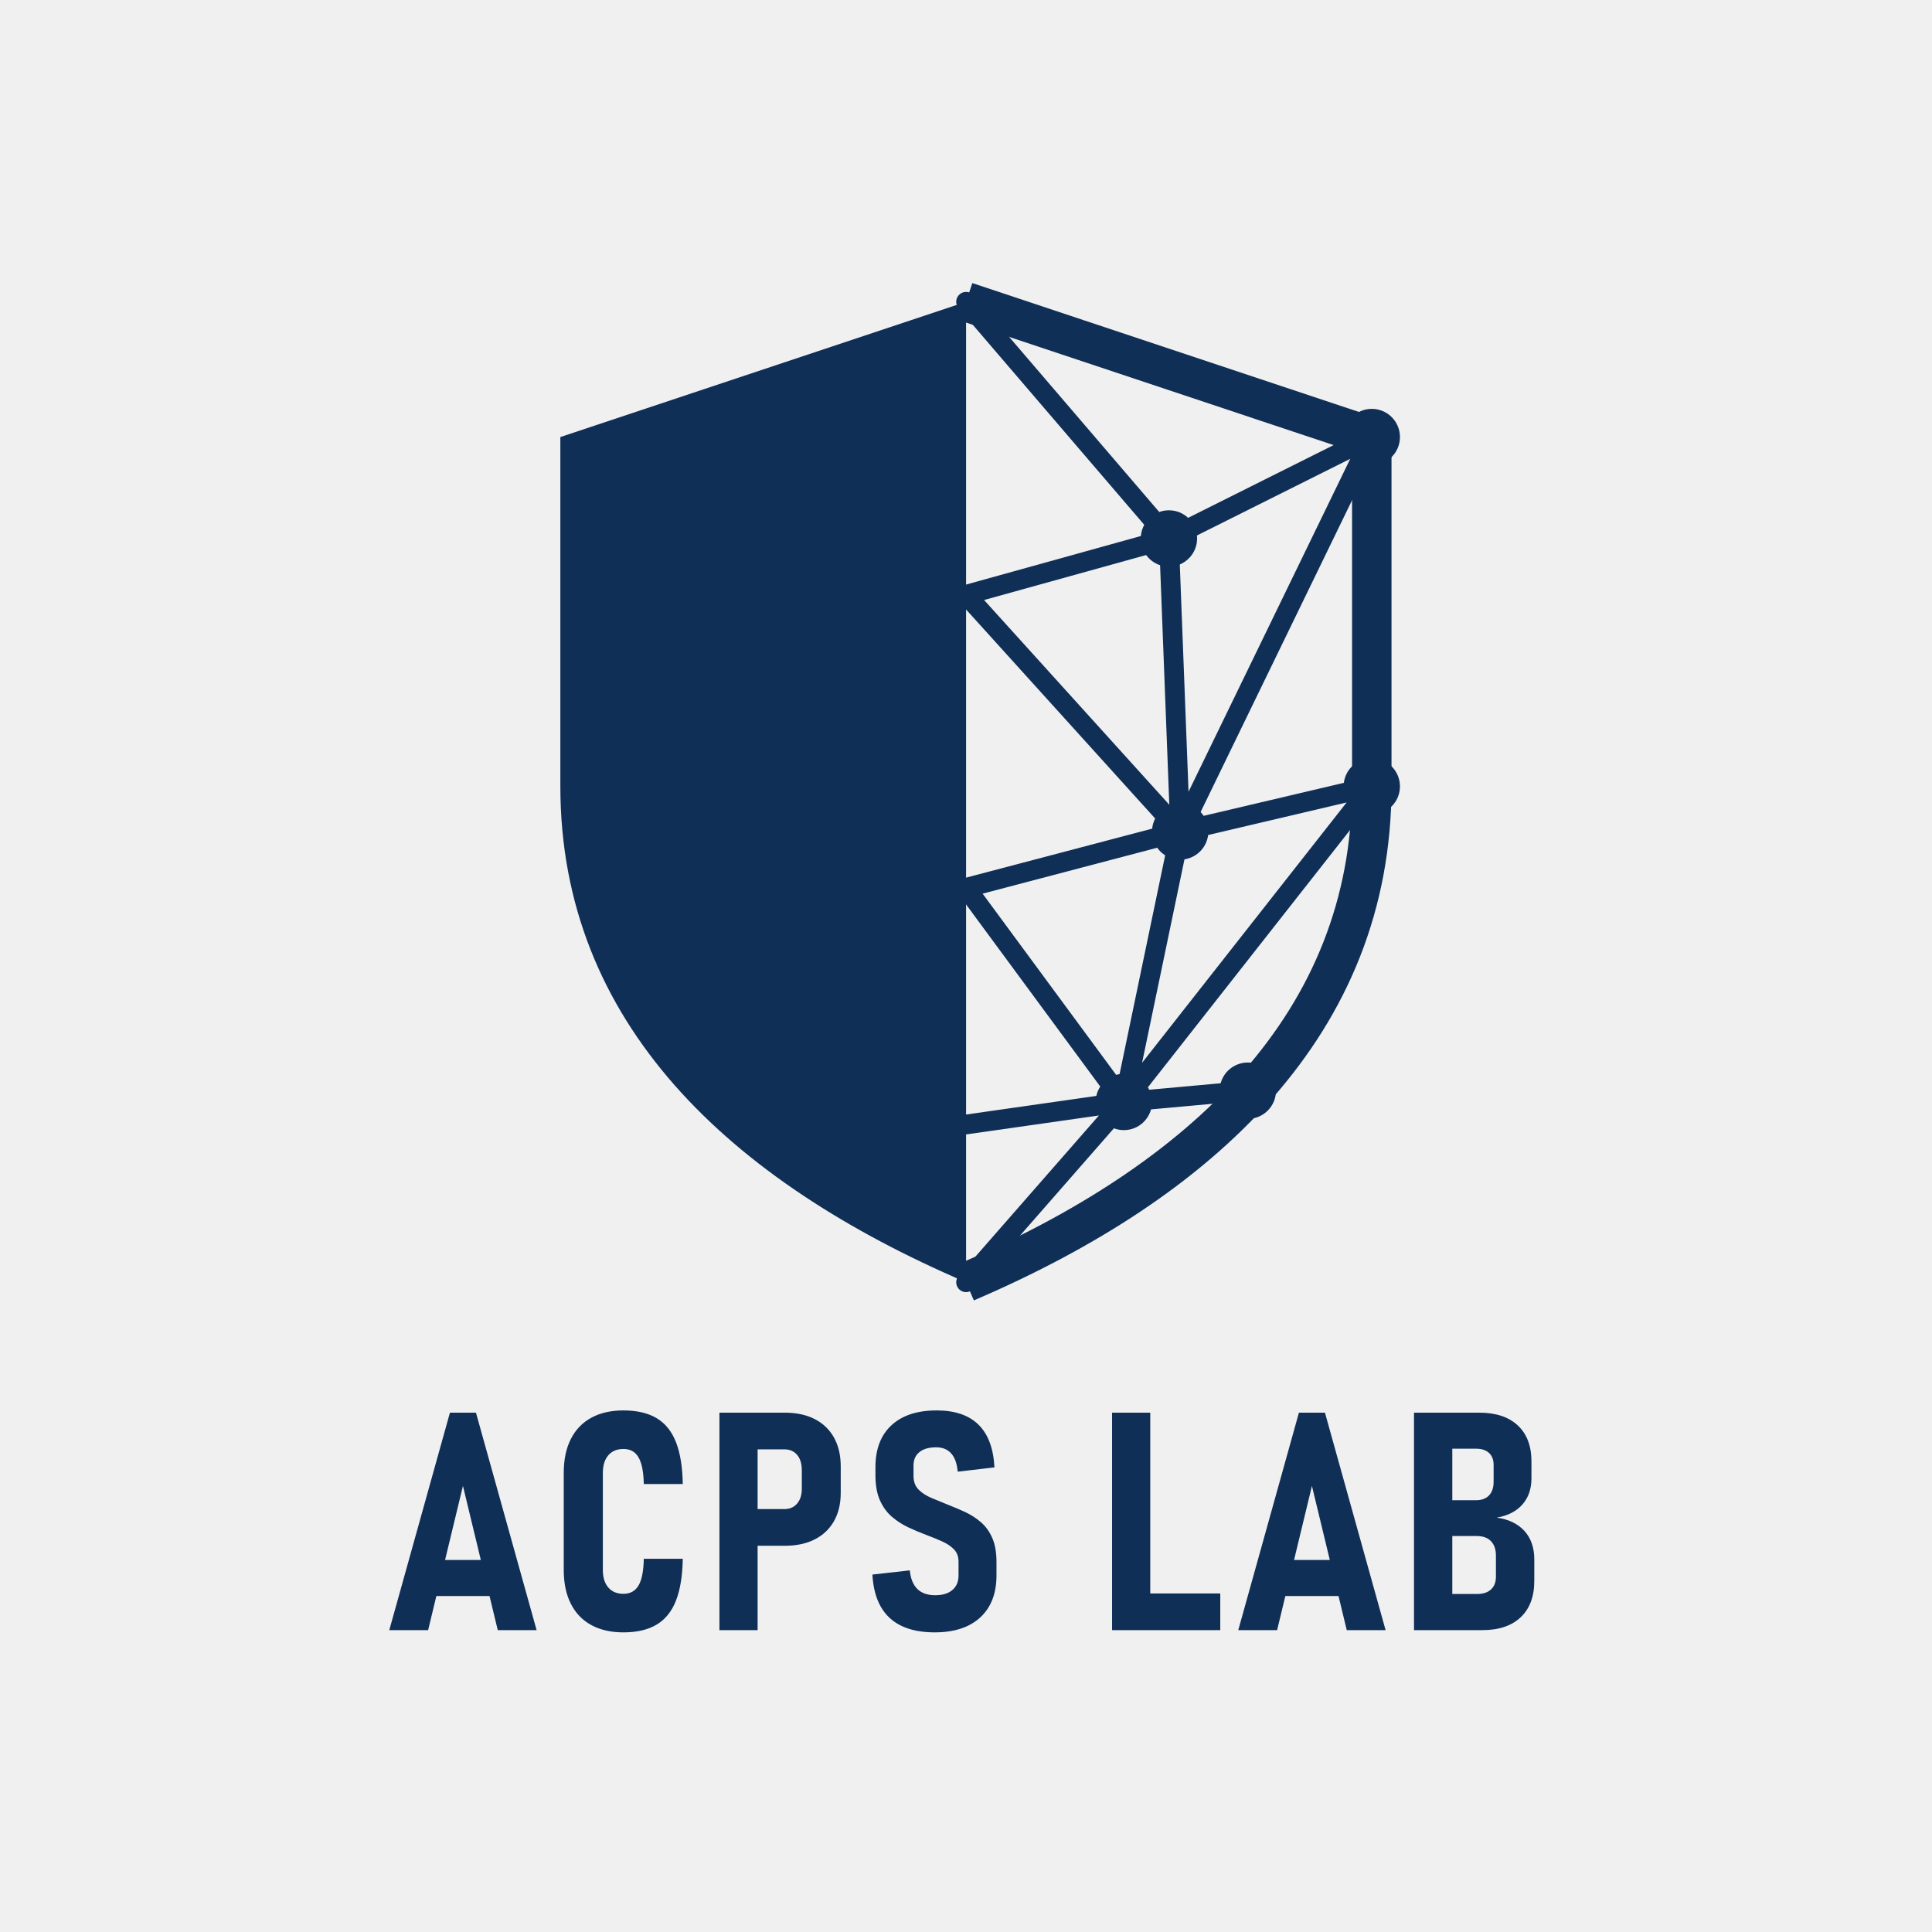
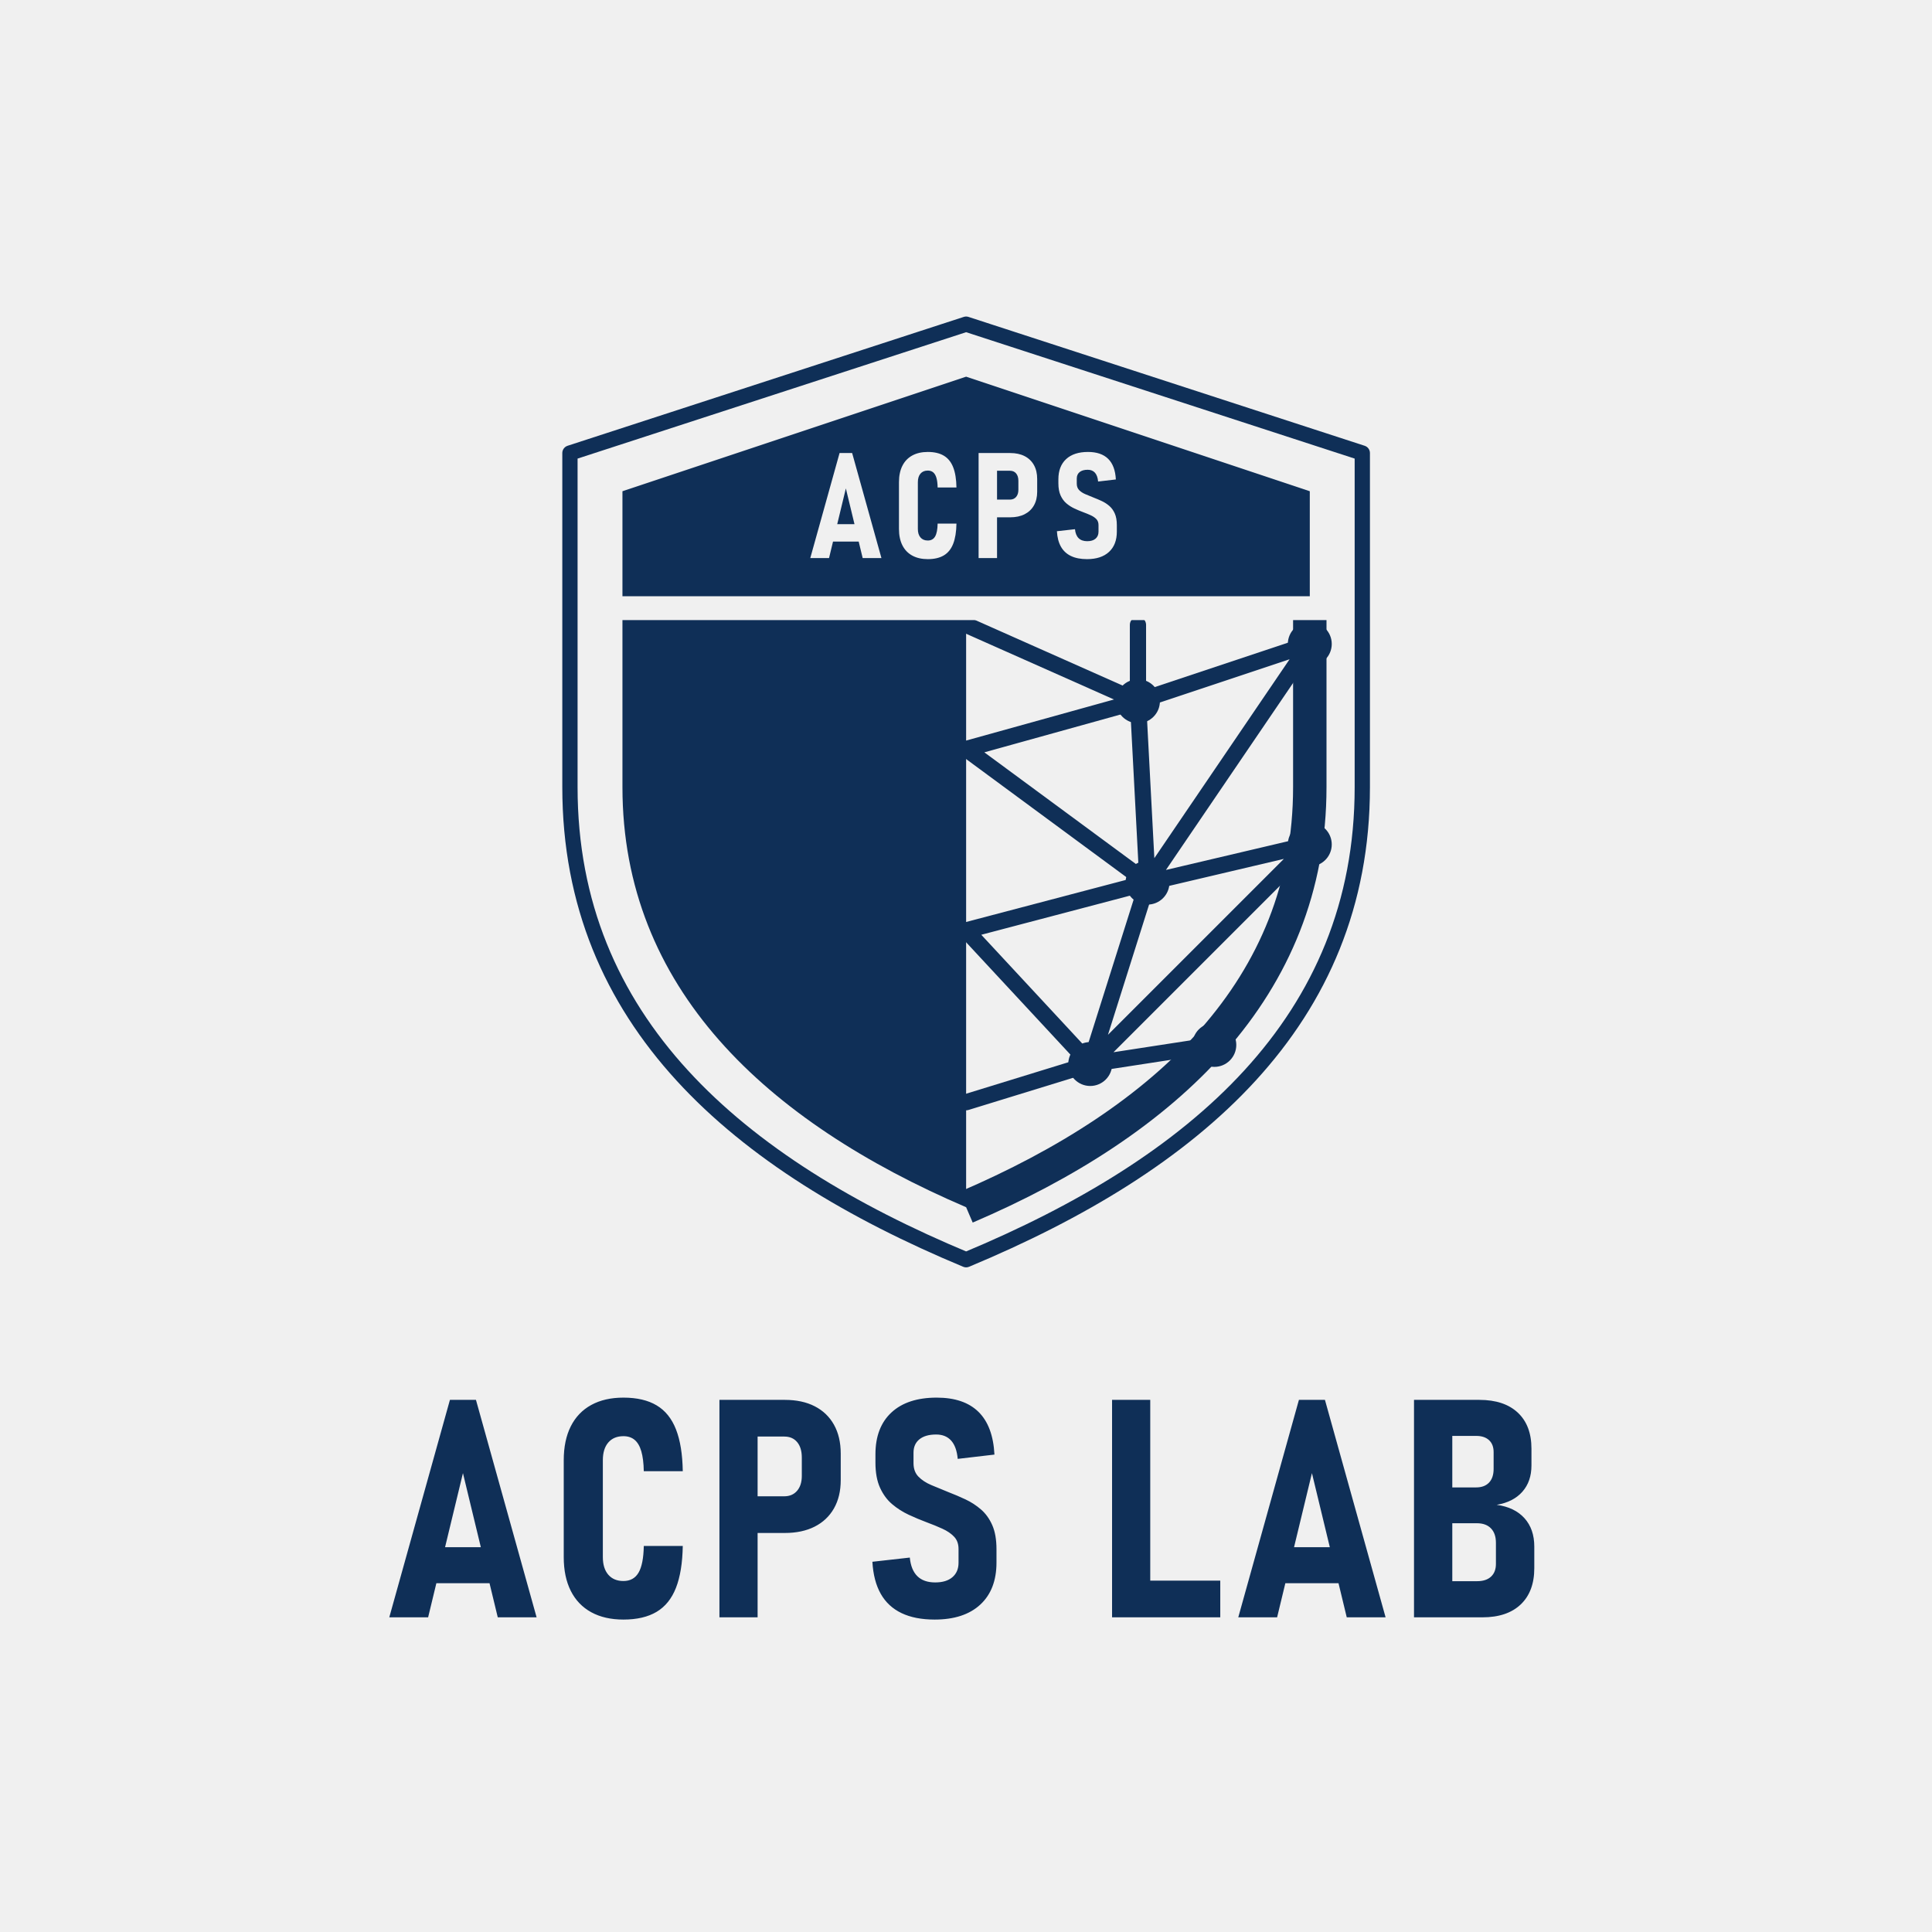
<svg xmlns="http://www.w3.org/2000/svg" viewBox="0 0 800 800" role="img" aria-labelledby="sl-t">
-   <g transform="translate(166.7 92.3) scale(2.3333)">
-     <path d="M100 14 L28 38 V100 C28 142 58 170 100 188 Z" fill="#0f2f57" />
-     <path d="M100 14 L172 38 V100 C172 142 142 170 100 188" fill="none" stroke="#0f2f57" stroke-width="7" stroke-linejoin="round" />
-     <path d="M100 14 L136 56 M136 56 L172 38 M136 56 L100 66 M136 56 L138 108 M100 66 L138 108 M172 38 L138 108 M138 108 L172 100 M138 108 L100 118 M138 108 L128 156 M100 118 L128 156 M172 100 L128 156 M128 156 L100 160 M128 156 L100 188 M128 156 L150 154" fill="none" stroke="#0f2f57" stroke-width="3.5" stroke-linecap="round" />
-     <g fill="#0f2f57">
-       <circle cx="172" cy="38" r="5" />
-       <circle cx="172" cy="100" r="5" />
-       <circle cx="150" cy="154" r="5" />
-       <circle cx="136" cy="56" r="5" />
-       <circle cx="138" cy="108" r="5" />
-       <circle cx="128" cy="156" r="5" />
+   <g transform="translate(202.4 128.3) scale(1.9765)">
+     <defs>
+       <clipPath id="sl-clip">
+         <path d="M100 14 L172 38 V100 C172 142 142 170 100 188 C58 170 28 142 28 100 V38 Z" />
+       </clipPath>
+       <mask id="sl-ko" maskUnits="userSpaceOnUse" x="0" y="0" width="200" height="200">
+         <rect width="200" height="200" fill="#fff" />
+         <path transform="translate(67.06 52) scale(0.3099)" d="M0.941 0.0 20.742 -70.996H29.239L49.04 0.0H36.358L24.991 -47.08L13.623 0.0ZM12.889 -11.131V-22.897H37.27V-11.131Z M80.385 0.732Q74.252 0.732 69.877 -1.665Q65.502 -4.063 63.2 -8.633Q60.897 -13.203 60.897 -19.668V-51.279Q60.897 -57.793 63.2 -62.361Q65.502 -66.929 69.877 -69.329Q74.252 -71.729 80.385 -71.729Q86.991 -71.729 91.23 -69.199Q95.468 -66.67 97.548 -61.355Q99.628 -56.04 99.76 -47.7H87.035Q86.957 -51.704 86.222 -54.214Q85.488 -56.724 84.047 -57.932Q82.607 -59.141 80.385 -59.141Q77.231 -59.141 75.448 -57.082Q73.666 -55.024 73.666 -51.279V-19.668Q73.666 -15.967 75.448 -13.911Q77.231 -11.855 80.385 -11.855Q83.725 -11.855 85.324 -14.585Q86.923 -17.314 87.035 -23.296H99.76Q99.623 -14.961 97.543 -9.644Q95.463 -4.326 91.227 -1.797Q86.991 0.732 80.385 0.732Z M120.516 -27.539V-39.516H135.909Q138.538 -39.516 140.081 -41.309Q141.624 -43.102 141.624 -46.16V-52.172Q141.624 -55.381 140.108 -57.2Q138.592 -59.019 135.909 -59.019H120.516V-70.996H136.059Q141.77 -70.996 145.847 -68.901Q149.924 -66.807 152.127 -62.873Q154.331 -58.939 154.331 -53.437V-44.824Q154.331 -39.442 152.119 -35.561Q149.907 -31.68 145.818 -29.609Q141.729 -27.539 136.059 -27.539ZM114.729 0.0V-70.996H127.193V0.0Z M187.987 0.732Q181.591 0.732 177.178 -1.379Q172.766 -3.49 170.394 -7.677Q168.023 -11.865 167.668 -18.138L179.882 -19.509Q180.279 -15.466 182.351 -13.429Q184.423 -11.393 188.169 -11.393Q191.802 -11.393 193.798 -13.107Q195.793 -14.821 195.793 -17.819V-22.311Q195.793 -24.798 194.343 -26.322Q192.893 -27.845 190.536 -28.921Q188.179 -29.997 185.403 -31.022Q182.492 -32.106 179.532 -33.485Q176.571 -34.863 174.112 -36.947Q171.652 -39.03 170.158 -42.318Q168.664 -45.605 168.664 -50.531V-53.216Q168.664 -62.034 173.887 -66.881Q179.11 -71.729 188.671 -71.729Q197.574 -71.729 202.305 -67.082Q207.037 -62.435 207.518 -53.132L195.526 -51.732Q195.168 -55.713 193.384 -57.7Q191.6 -59.687 188.488 -59.687Q184.96 -59.687 183.026 -58.127Q181.093 -56.566 181.093 -53.756V-50.342Q181.093 -47.591 182.699 -45.934Q184.305 -44.277 186.919 -43.171Q189.533 -42.064 192.515 -40.866Q195.298 -39.798 198.064 -38.499Q200.829 -37.201 203.132 -35.203Q205.435 -33.206 206.809 -30.086Q208.183 -26.966 208.183 -22.217V-17.9Q208.183 -9.05 202.898 -4.159Q197.613 0.732 187.987 0.732Z" fill="#000" />
+         <rect x="0" y="60" width="200" height="5" fill="#000" />
+       </mask>
+     </defs>
+     <path d="M100 3 L183 30 V100 C183 149 148 179 100 199 C52 179 17 149 17 100 V30 Z" fill="none" stroke="#0f2f57" stroke-width="3.2" stroke-linejoin="round" />
+     <g mask="url(#sl-ko)">
+       <g clip-path="url(#sl-clip)">
+         <rect x="0" y="0" width="200" height="62" fill="#0f2f57" />
+         <rect x="0" y="62" width="100" height="140" fill="#0f2f57" />
+       </g>
+       <path d="M172 62 V100 C172 142 142 170 100 188" fill="none" stroke="#0f2f57" stroke-width="7" stroke-linejoin="round" />
+       <path d="M136 82 L172 70 M136 82 L100 92 M136 82 L138 120 M100 92 L138 120 M172 70 L138 120 M138 120 L172 112 M138 120 L100 130 M138 120 L126 158 M100 130 L126 158 M172 112 L126 158 M126 158 L100 166 M126 158 L152 154 M100 66 L136 82 M136 66 L136 82" fill="none" stroke="#0f2f57" stroke-width="3.4" stroke-linecap="round" />
+       <g fill="#0f2f57">
+         <circle cx="172" cy="70" r="4.6" />
+         <circle cx="172" cy="112" r="4.6" />
+         <circle cx="152" cy="154" r="4.6" />
+         <circle cx="136" cy="82" r="4.6" />
+         <circle cx="138" cy="120" r="4.6" />
+         <circle cx="126" cy="158" r="4.6" />
+       </g>
    </g>
  </g>
-   <path transform="translate(160.0 675.0) scale(1.2683)" d="M0.941 0.0 20.742 -70.996H29.239L49.04 0.0H36.358L24.991 -47.08L13.623 0.0ZM12.889 -11.131V-22.897H37.27V-11.131Z M77.385 0.732Q71.252 0.732 66.877 -1.665Q62.502 -4.063 60.2 -8.633Q57.897 -13.203 57.897 -19.668V-51.279Q57.897 -57.793 60.2 -62.361Q62.502 -66.929 66.877 -69.329Q71.252 -71.729 77.385 -71.729Q83.991 -71.729 88.23 -69.199Q92.468 -66.67 94.548 -61.355Q96.628 -56.04 96.76 -47.7H84.035Q83.957 -51.704 83.222 -54.214Q82.488 -56.724 81.047 -57.932Q79.607 -59.141 77.385 -59.141Q74.231 -59.141 72.448 -57.082Q70.666 -55.024 70.666 -51.279V-19.668Q70.666 -15.967 72.448 -13.911Q74.231 -11.855 77.385 -11.855Q80.725 -11.855 82.324 -14.585Q83.923 -17.314 84.035 -23.296H96.76Q96.623 -14.961 94.543 -9.644Q92.463 -4.326 88.227 -1.797Q83.991 0.732 77.385 0.732Z M114.516 -27.539V-39.516H129.909Q132.538 -39.516 134.081 -41.309Q135.624 -43.102 135.624 -46.16V-52.172Q135.624 -55.381 134.108 -57.2Q132.592 -59.019 129.909 -59.019H114.516V-70.996H130.059Q135.77 -70.996 139.847 -68.901Q143.924 -66.807 146.127 -62.873Q148.331 -58.939 148.331 -53.437V-44.824Q148.331 -39.442 146.119 -35.561Q143.907 -31.68 139.818 -29.609Q135.729 -27.539 130.059 -27.539ZM108.729 0.0V-70.996H121.193V0.0Z M178.987 0.732Q172.591 0.732 168.178 -1.379Q163.766 -3.49 161.394 -7.677Q159.023 -11.865 158.668 -18.138L170.882 -19.509Q171.279 -15.466 173.351 -13.429Q175.423 -11.393 179.169 -11.393Q182.802 -11.393 184.798 -13.107Q186.793 -14.821 186.793 -17.819V-22.311Q186.793 -24.798 185.343 -26.322Q183.893 -27.845 181.536 -28.921Q179.179 -29.997 176.403 -31.022Q173.492 -32.106 170.532 -33.485Q167.571 -34.863 165.112 -36.947Q162.652 -39.03 161.158 -42.318Q159.664 -45.605 159.664 -50.531V-53.216Q159.664 -62.034 164.887 -66.881Q170.11 -71.729 179.671 -71.729Q188.574 -71.729 193.305 -67.082Q198.037 -62.435 198.518 -53.132L186.526 -51.732Q186.168 -55.713 184.384 -57.7Q182.6 -59.687 179.488 -59.687Q175.96 -59.687 174.026 -58.127Q172.093 -56.566 172.093 -53.756V-50.342Q172.093 -47.591 173.699 -45.934Q175.305 -44.277 177.919 -43.171Q180.533 -42.064 183.515 -40.866Q186.298 -39.798 189.064 -38.499Q191.829 -37.201 194.132 -35.203Q196.435 -33.206 197.809 -30.086Q199.183 -26.966 199.183 -22.217V-17.9Q199.183 -9.05 193.898 -4.159Q188.613 0.732 178.987 0.732Z  M236.918 0.0V-70.996H249.383V0.0ZM242.172 0.0V-11.977H272.243V0.0Z M278.121 0.0 297.922 -70.996H306.418L326.219 0.0H313.538L302.17 -47.08L290.803 0.0ZM290.068 -11.131V-22.897H314.45V-11.131Z M342.129 0.0V-11.801H356.137Q359.04 -11.801 360.64 -13.284Q362.241 -14.768 362.241 -17.436V-24.332Q362.241 -27.365 360.623 -29.042Q359.004 -30.719 355.997 -30.719H342.129V-42.414H355.786Q358.495 -42.414 359.992 -43.986Q361.489 -45.559 361.489 -48.453V-53.937Q361.489 -56.455 359.992 -57.843Q358.495 -59.23 355.821 -59.23H342.129V-70.996H356.823Q364.924 -70.996 369.382 -66.828Q373.84 -62.66 373.84 -55.062V-49.578Q373.84 -44.361 370.871 -41.001Q367.901 -37.641 362.491 -36.729Q368.34 -35.928 371.554 -32.37Q374.768 -28.812 374.768 -23.068V-16.067Q374.768 -8.42 370.338 -4.21Q365.909 0.0 357.829 0.0ZM335.496 0.0V-70.996H347.996V0.0Z" fill="#0f2f57" />
+   <path transform="translate(160.0 669.7) scale(1.2683)" d="M0.941 0.0 20.742 -70.996H29.239L49.04 0.0H36.358L24.991 -47.08L13.623 0.0ZM12.889 -11.131V-22.897H37.27V-11.131Z M77.385 0.732Q71.252 0.732 66.877 -1.665Q62.502 -4.063 60.2 -8.633Q57.897 -13.203 57.897 -19.668V-51.279Q57.897 -57.793 60.2 -62.361Q62.502 -66.929 66.877 -69.329Q71.252 -71.729 77.385 -71.729Q83.991 -71.729 88.23 -69.199Q92.468 -66.67 94.548 -61.355Q96.628 -56.04 96.76 -47.7H84.035Q83.957 -51.704 83.222 -54.214Q82.488 -56.724 81.047 -57.932Q79.607 -59.141 77.385 -59.141Q74.231 -59.141 72.448 -57.082Q70.666 -55.024 70.666 -51.279V-19.668Q70.666 -15.967 72.448 -13.911Q74.231 -11.855 77.385 -11.855Q80.725 -11.855 82.324 -14.585Q83.923 -17.314 84.035 -23.296H96.76Q96.623 -14.961 94.543 -9.644Q92.463 -4.326 88.227 -1.797Q83.991 0.732 77.385 0.732Z M114.516 -27.539V-39.516H129.909Q132.538 -39.516 134.081 -41.309Q135.624 -43.102 135.624 -46.16V-52.172Q135.624 -55.381 134.108 -57.2Q132.592 -59.019 129.909 -59.019H114.516V-70.996H130.059Q135.77 -70.996 139.847 -68.901Q143.924 -66.807 146.127 -62.873Q148.331 -58.939 148.331 -53.437V-44.824Q148.331 -39.442 146.119 -35.561Q143.907 -31.68 139.818 -29.609Q135.729 -27.539 130.059 -27.539ZM108.729 0.0V-70.996H121.193V0.0Z M178.987 0.732Q172.591 0.732 168.178 -1.379Q163.766 -3.49 161.394 -7.677Q159.023 -11.865 158.668 -18.138L170.882 -19.509Q171.279 -15.466 173.351 -13.429Q175.423 -11.393 179.169 -11.393Q182.802 -11.393 184.798 -13.107Q186.793 -14.821 186.793 -17.819V-22.311Q186.793 -24.798 185.343 -26.322Q183.893 -27.845 181.536 -28.921Q179.179 -29.997 176.403 -31.022Q173.492 -32.106 170.532 -33.485Q167.571 -34.863 165.112 -36.947Q162.652 -39.03 161.158 -42.318Q159.664 -45.605 159.664 -50.531V-53.216Q159.664 -62.034 164.887 -66.881Q170.11 -71.729 179.671 -71.729Q188.574 -71.729 193.305 -67.082Q198.037 -62.435 198.518 -53.132L186.526 -51.732Q186.168 -55.713 184.384 -57.7Q182.6 -59.687 179.488 -59.687Q175.96 -59.687 174.026 -58.127Q172.093 -56.566 172.093 -53.756V-50.342Q172.093 -47.591 173.699 -45.934Q175.305 -44.277 177.919 -43.171Q180.533 -42.064 183.515 -40.866Q186.298 -39.798 189.064 -38.499Q191.829 -37.201 194.132 -35.203Q196.435 -33.206 197.809 -30.086Q199.183 -26.966 199.183 -22.217V-17.9Q199.183 -9.05 193.898 -4.159Q188.613 0.732 178.987 0.732Z  M236.918 0.0V-70.996H249.383V0.0ZM242.172 0.0V-11.977H272.243V0.0Z M278.121 0.0 297.922 -70.996H306.418L326.219 0.0H313.538L302.17 -47.08L290.803 0.0ZM290.068 -11.131V-22.897H314.45V-11.131Z M342.129 0.0V-11.801H356.137Q359.04 -11.801 360.64 -13.284Q362.241 -14.768 362.241 -17.436V-24.332Q362.241 -27.365 360.623 -29.042Q359.004 -30.719 355.997 -30.719H342.129V-42.414H355.786Q358.495 -42.414 359.992 -43.986Q361.489 -45.559 361.489 -48.453V-53.937Q361.489 -56.455 359.992 -57.843Q358.495 -59.23 355.821 -59.23H342.129V-70.996H356.823Q364.924 -70.996 369.382 -66.828Q373.84 -62.66 373.84 -55.062V-49.578Q373.84 -44.361 370.871 -41.001Q367.901 -37.641 362.491 -36.729Q368.34 -35.928 371.554 -32.37Q374.768 -28.812 374.768 -23.068V-16.067Q374.768 -8.42 370.338 -4.21Q365.909 0.0 357.829 0.0ZM335.496 0.0V-70.996H347.996V0.0Z" fill="#0f2f57" />
</svg>
